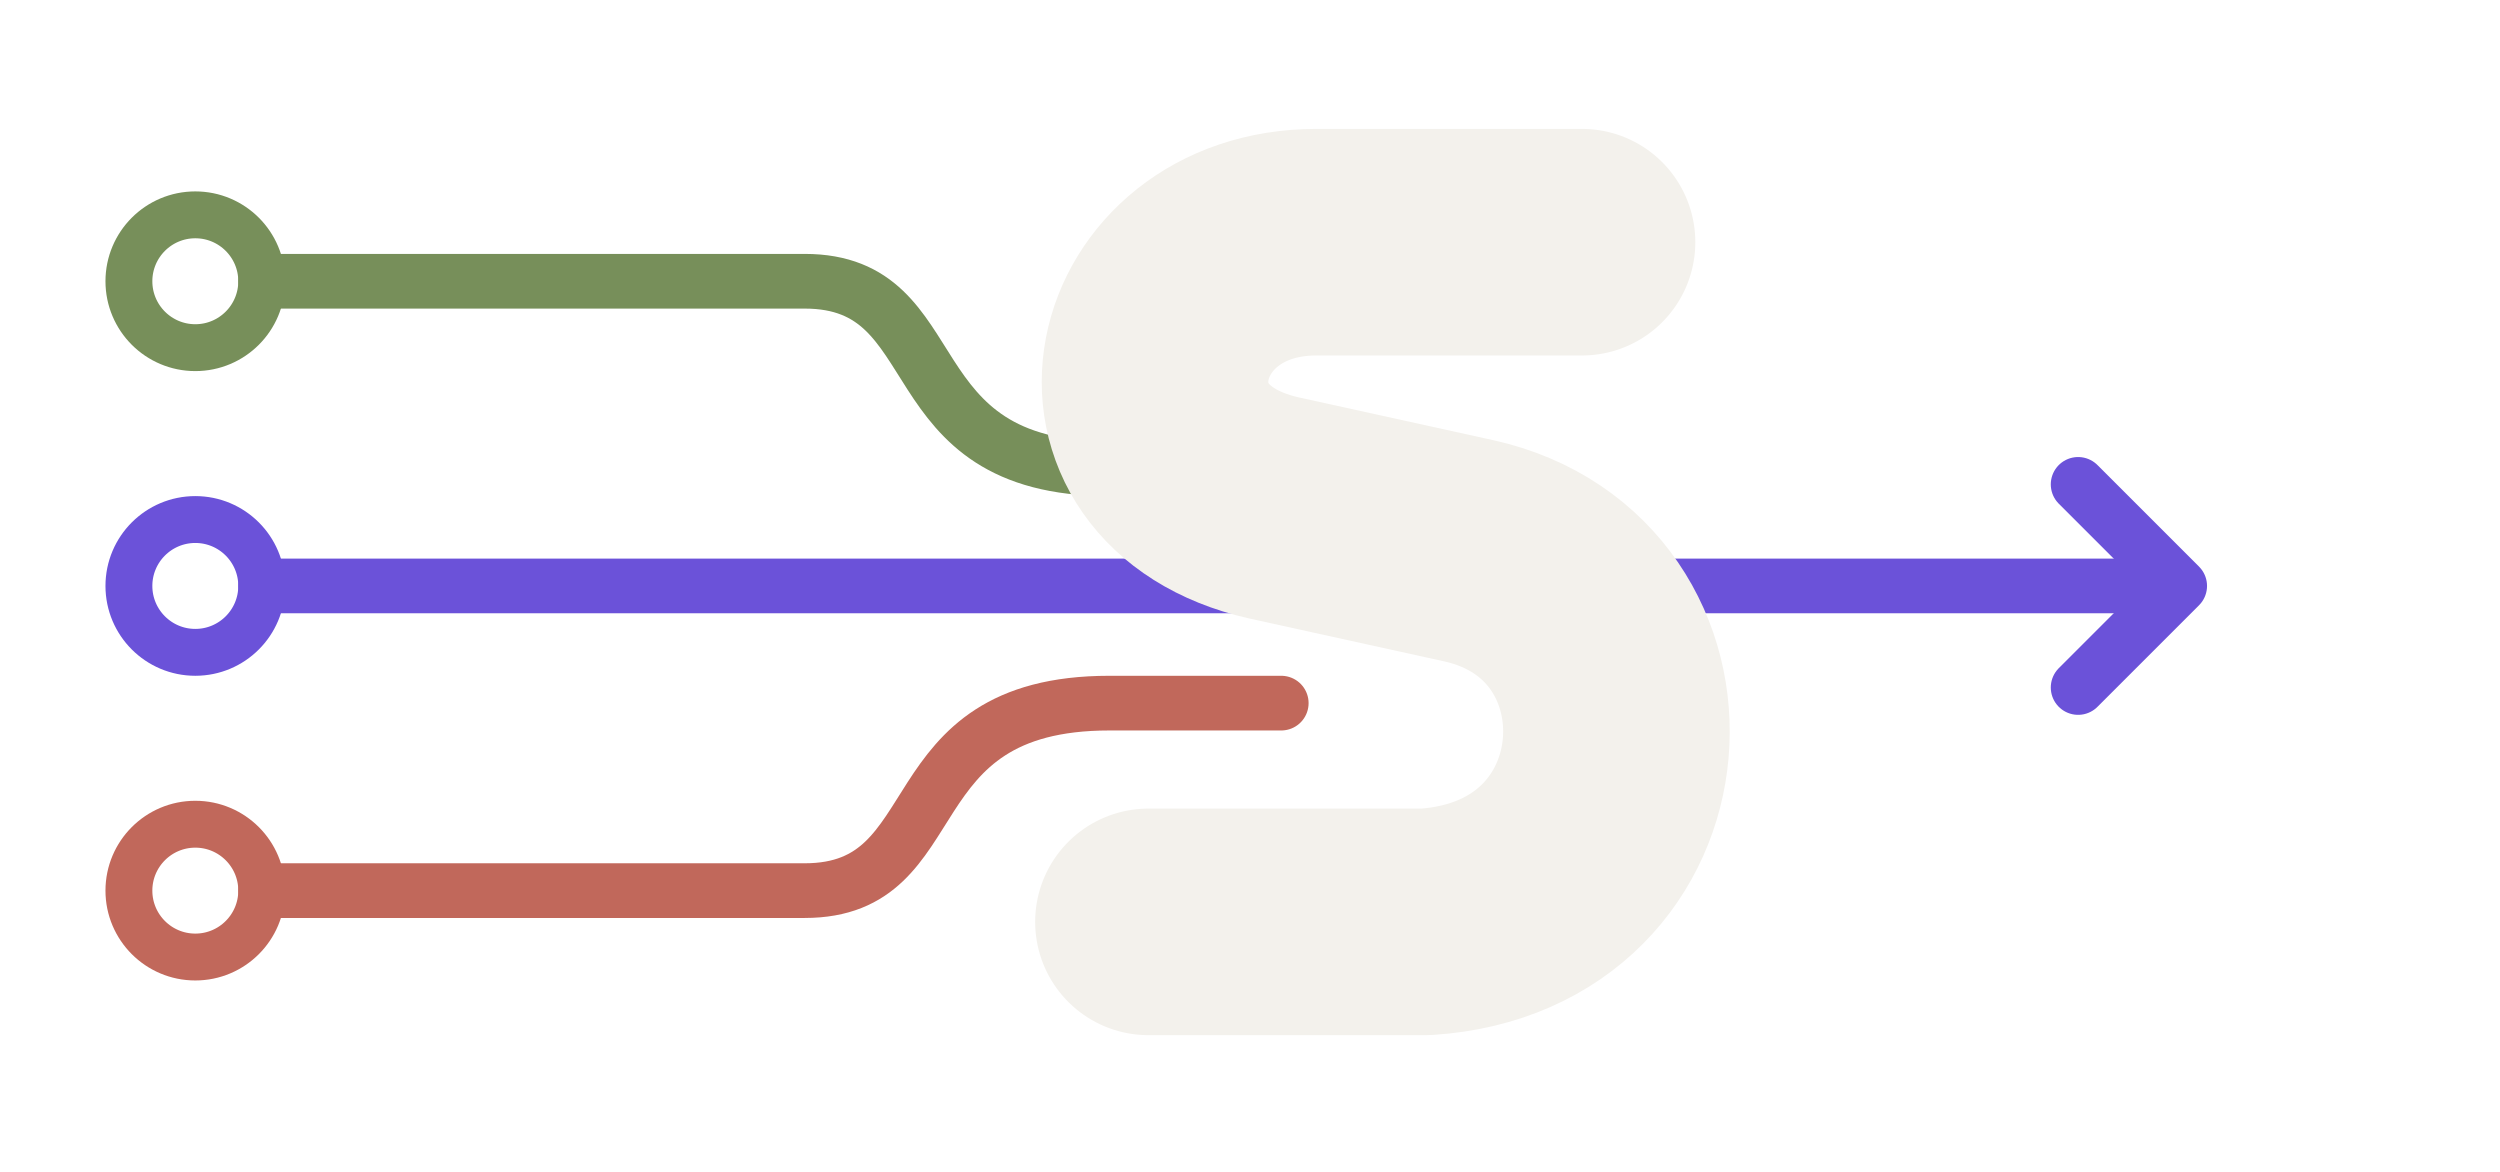
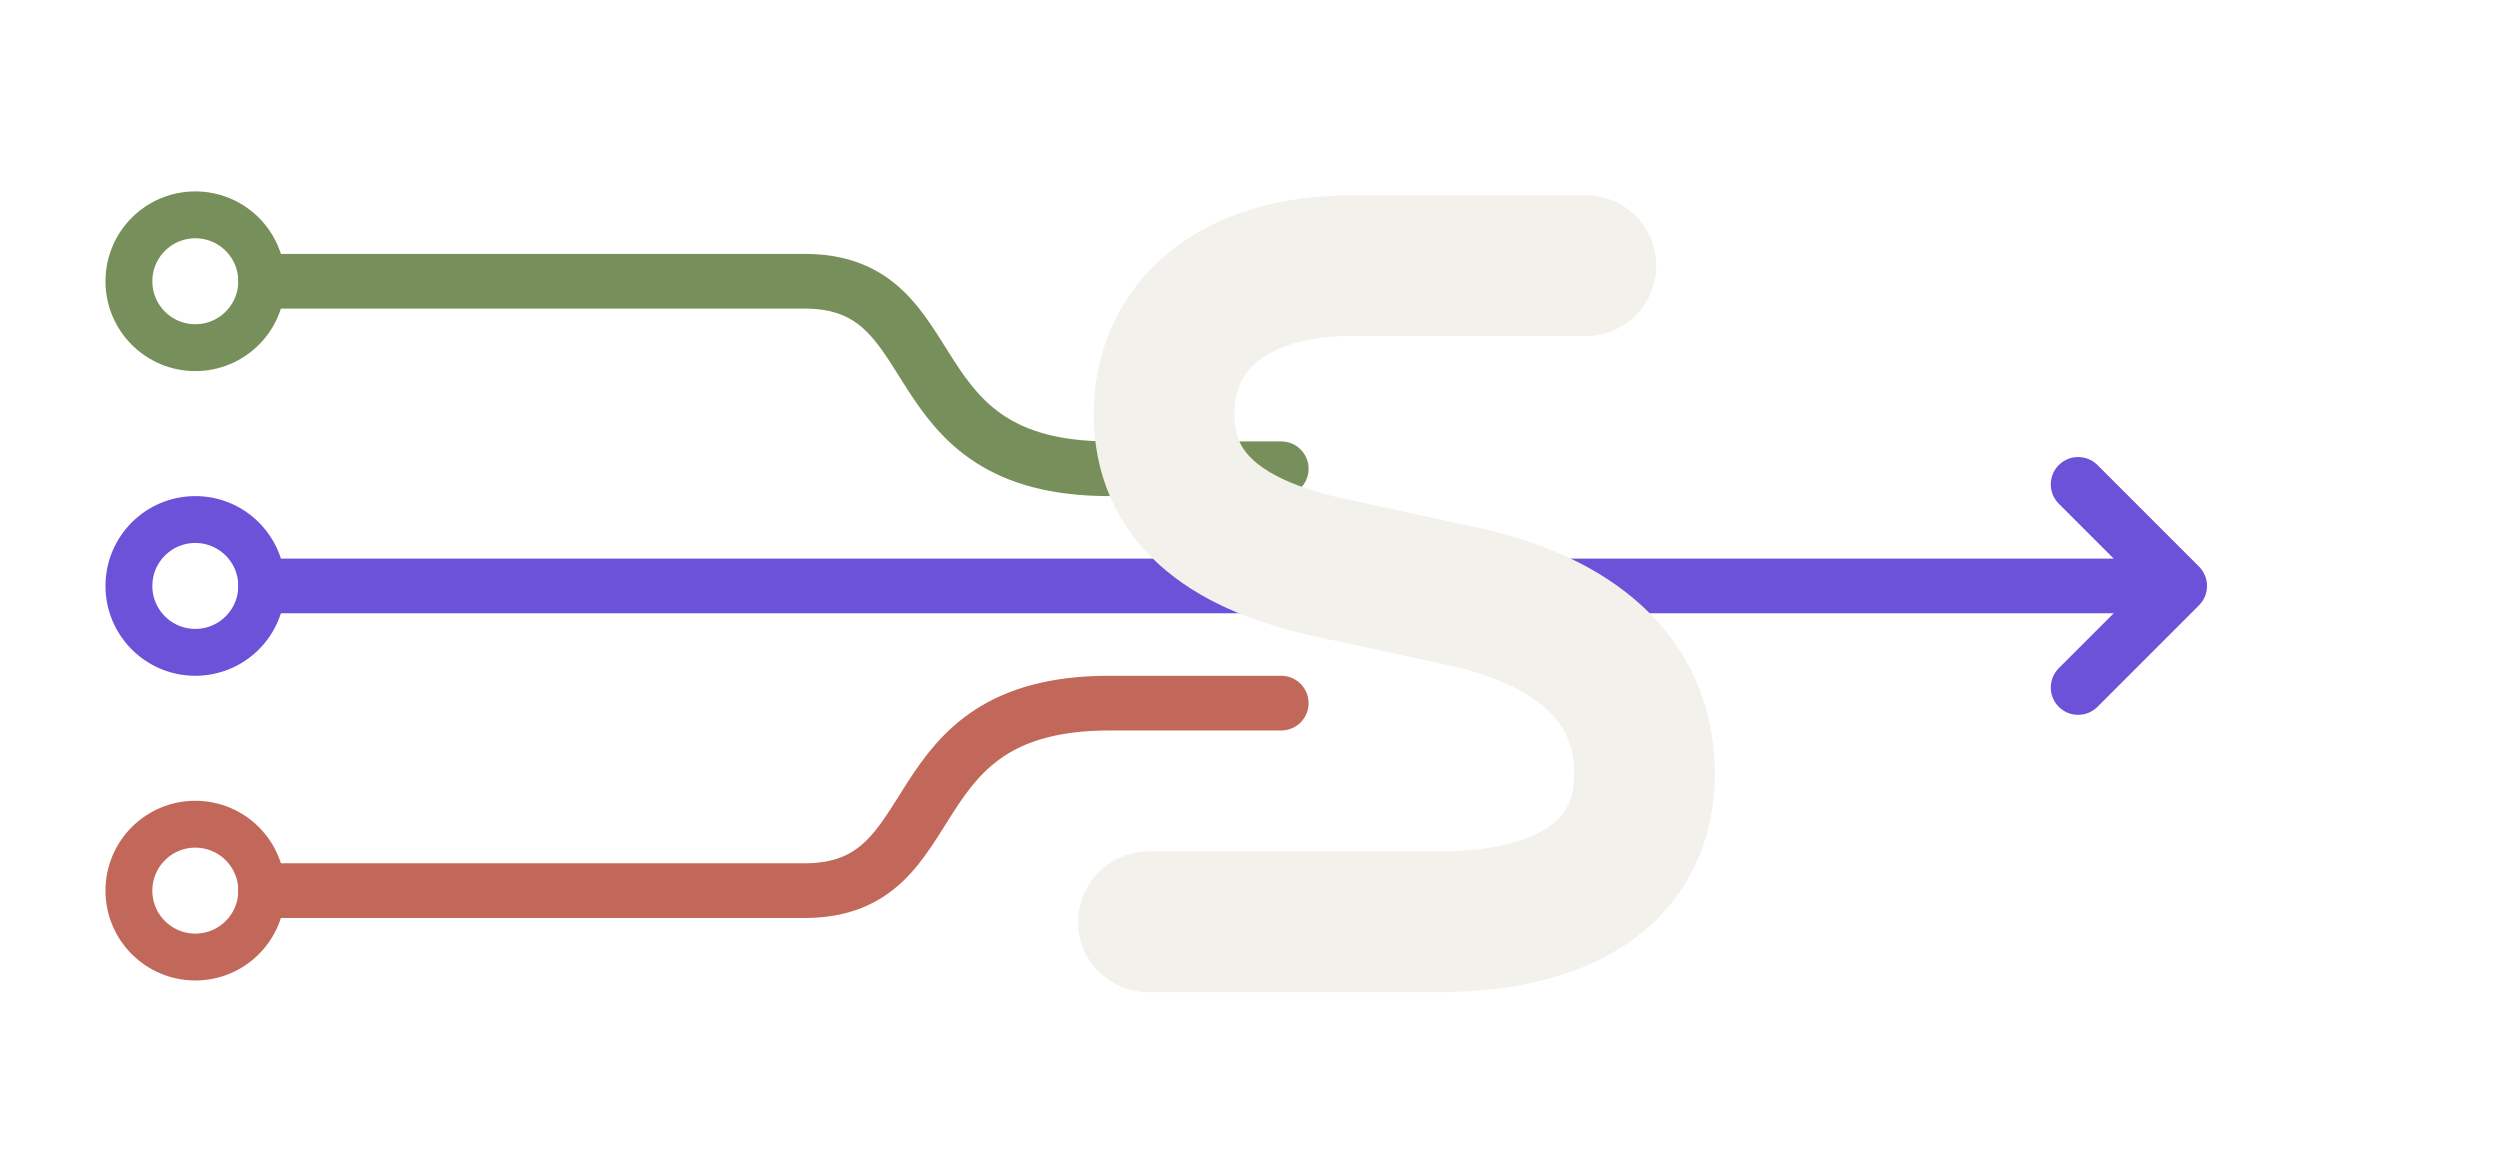
<svg xmlns="http://www.w3.org/2000/svg" viewBox="0 0 640 300" role="img" aria-labelledby="title desc">
  <g fill="none" stroke-linecap="round" stroke-linejoin="round">
    <path d="M68 72 H206 C244 72 228 120 284 120 H328" stroke="#778F5A" stroke-width="14" />
    <path d="M68 150 H330" stroke="#6B52D9" stroke-width="14" />
    <path d="M68 228 H206 C244 228 228 180 284 180 H328" stroke="#C1685B" stroke-width="14" />
    <circle cx="50" cy="72" r="17" stroke="#778F5A" stroke-width="12" />
    <circle cx="50" cy="150" r="17" stroke="#6B52D9" stroke-width="12" />
    <circle cx="50" cy="228" r="17" stroke="#C1685B" stroke-width="12" />
    <path d="M372 150 H554" stroke="#6B52D9" stroke-width="14" />
    <path d="M532 124 L558 150 L532 176" stroke="#6B52D9" stroke-width="14" />
-     <path d="M405 62 H337 C291 62 278 119 326 130 L376 141 C430 153 426 232 365 236 H294" stroke="#F3F1EC" stroke-width="58" />
+     <path d="M406 68 H346 C315 68 298 84 298 106 C298 127 313 139 339 145 L376 153 C406 160 421 176 421 198 C421 223 401 236 368 236 H294" stroke="#F3F1EC" stroke-width="36" />
  </g>
</svg>
